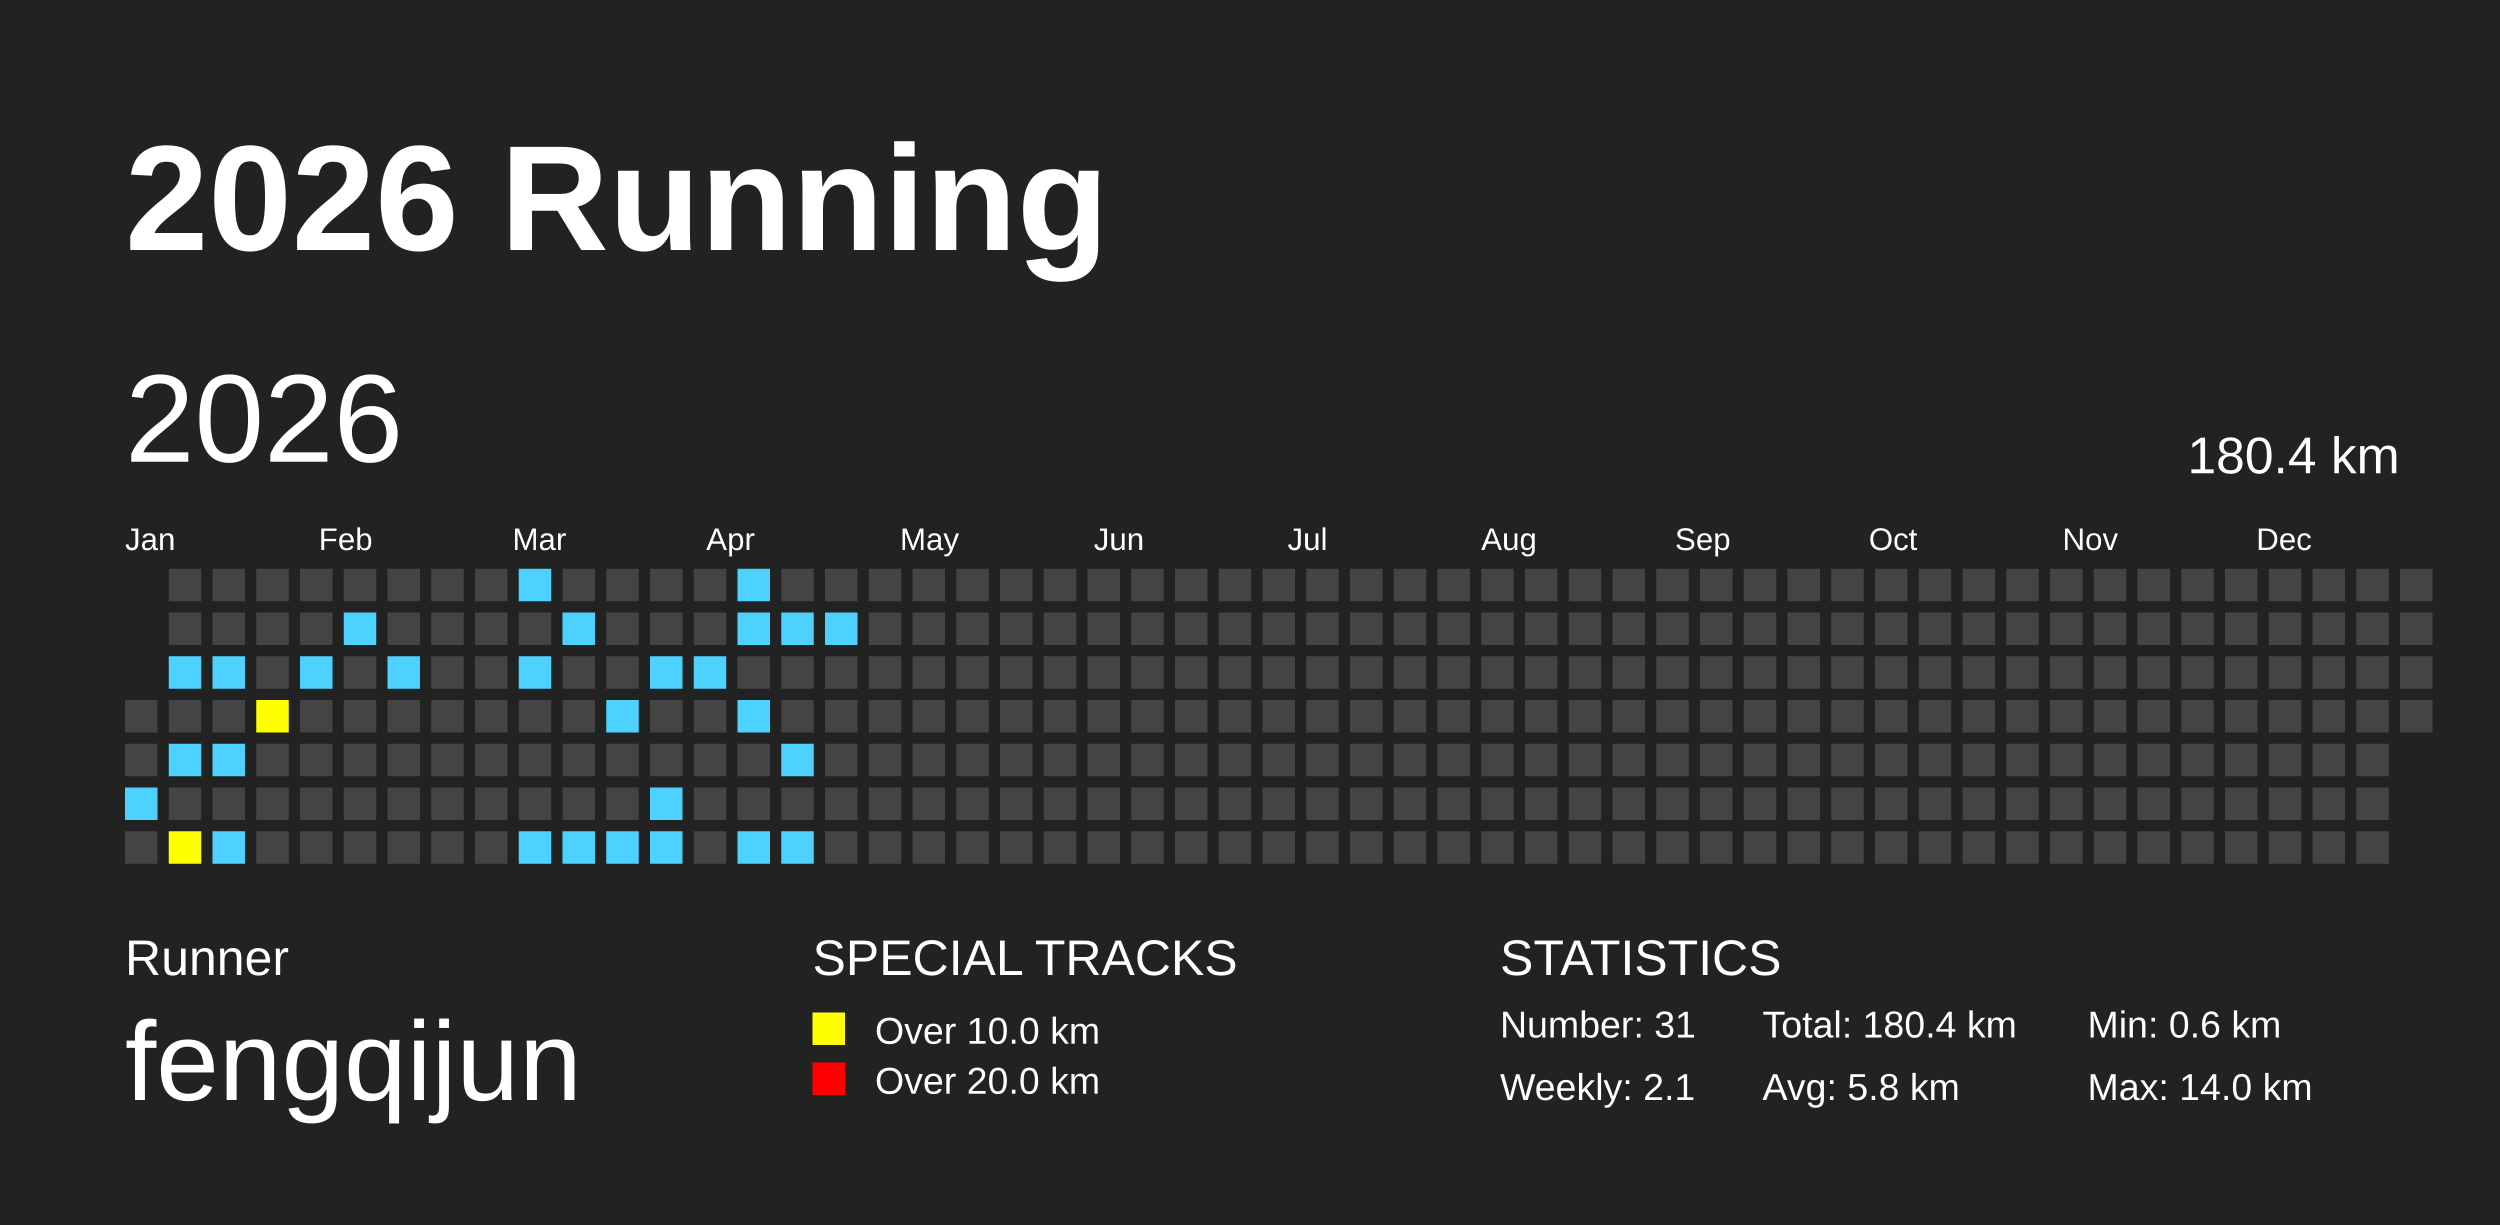
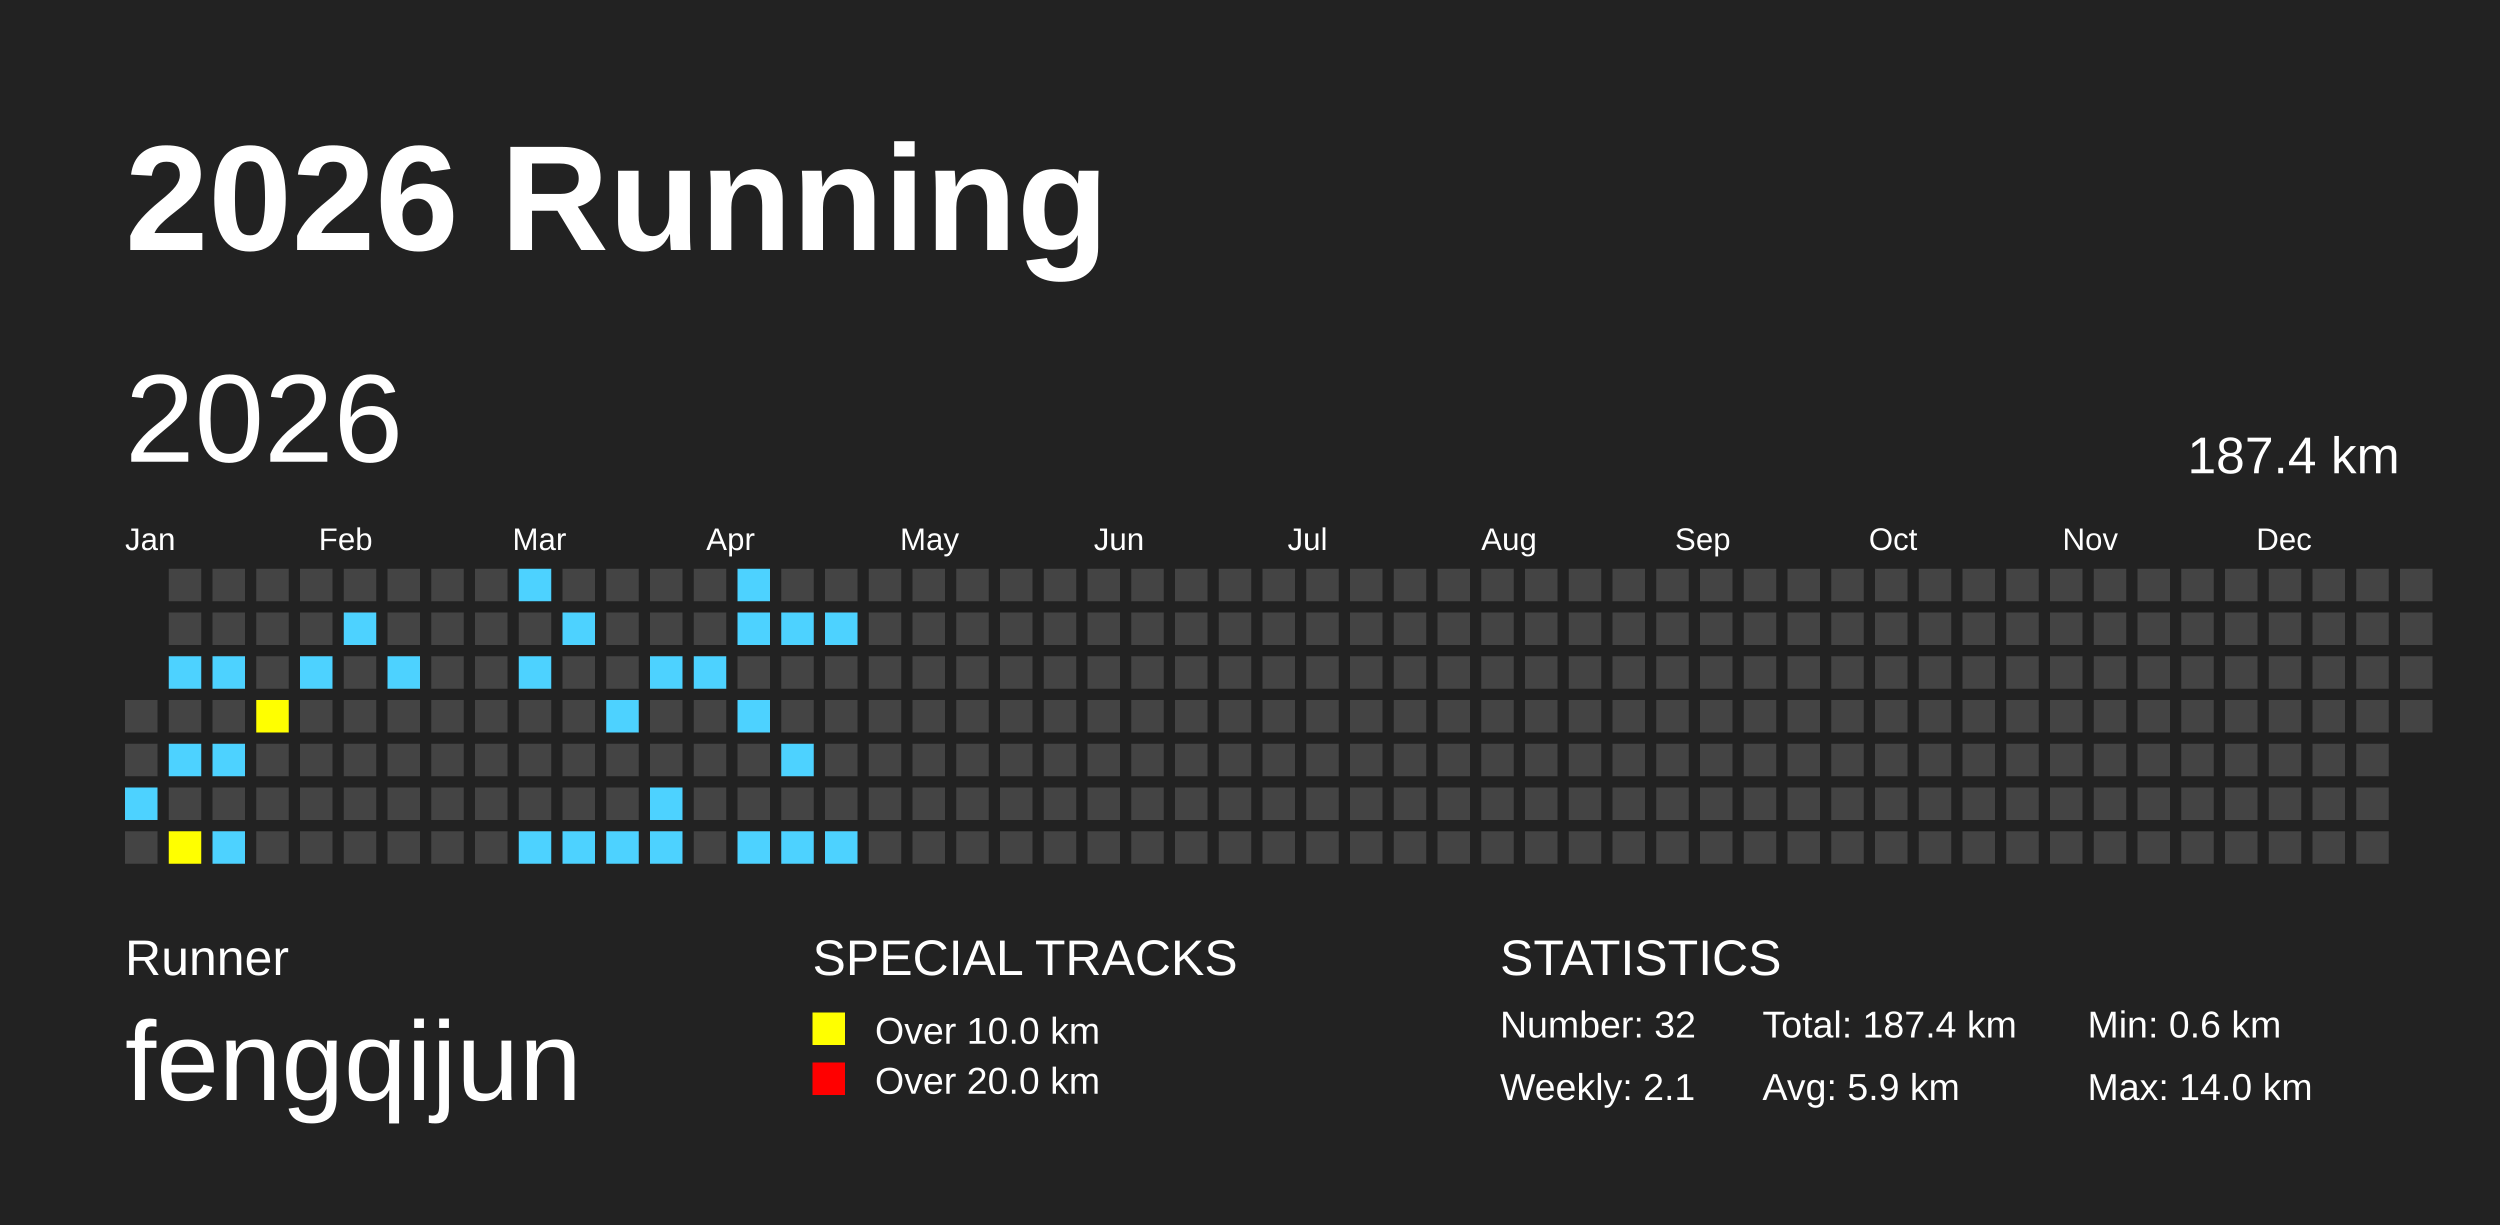
<svg xmlns="http://www.w3.org/2000/svg" baseProfile="full" height="98mm" version="1.1" viewBox="0,0,200,98" width="200mm">
  <defs />
  <rect fill="#222222" height="98" width="200" x="0" y="0" />
  <text fill="#FFFFFF" style="font-size:12px; font-family:Arial; font-weight:bold;" x="10" y="20">2026 Running</text>
  <text fill="#FFFFFF" style="font-size:4px; font-family:Arial" x="10" y="78">Runner</text>
  <text fill="#FFFFFF" style="font-size:9px; font-family:Arial" x="10" y="88">fengqijun</text>
  <text fill="#FFFFFF" style="font-size:4px; font-family:Arial" x="65" y="78">SPECIAL TRACKS</text>
  <rect fill="yellow" height="2.6" width="2.6" x="65" y="81" />
  <text fill="#FFFFFF" style="font-size:3px; font-family:Arial" x="70" y="83.5">Over 10.0 km</text>
  <rect fill="red" height="2.6" width="2.6" x="65" y="85" />
  <text fill="#FFFFFF" style="font-size:3px; font-family:Arial" x="70" y="87.5">Over 20.0 km</text>
  <text fill="#FFFFFF" style="font-size:4px; font-family:Arial" x="120" y="78">STATISTICS</text>
-   <text fill="#FFFFFF" style="font-size:3px; font-family:Arial" x="120" y="83">Number: 31</text>
+   <text fill="#FFFFFF" style="font-size:3px; font-family:Arial" x="120" y="83">Number: 32</text>
  <text fill="#FFFFFF" style="font-size:3px; font-family:Arial" x="120" y="88">Weekly: 2.1</text>
-   <text fill="#FFFFFF" style="font-size:3px; font-family:Arial" x="141" y="83">Total: 180.4 km</text>
-   <text fill="#FFFFFF" style="font-size:3px; font-family:Arial" x="141" y="88">Avg: 5.8 km</text>
+   <text fill="#FFFFFF" style="font-size:3px; font-family:Arial" x="141" y="83">Total: 187.4 km</text>
+   <text fill="#FFFFFF" style="font-size:3px; font-family:Arial" x="141" y="88">Avg: 5.9 km</text>
  <text fill="#FFFFFF" style="font-size:3px; font-family:Arial" x="167" y="83">Min: 0.6 km</text>
  <text fill="#FFFFFF" style="font-size:3px; font-family:Arial" x="167" y="88">Max: 14.0 km</text>
  <text dominant-baseline="hanging" fill="#FFFFFF" style="font-size:10.0px; font-family:Arial;" x="10" y="30">2026</text>
-   <text dominant-baseline="hanging" fill="#FFFFFF" style="font-size:4.125px; font-family:Arial;" x="175" y="35">180.4 km</text>
+   <text dominant-baseline="hanging" fill="#FFFFFF" style="font-size:4.125px; font-family:Arial;" x="175" y="35">187.4 km</text>
  <text fill="#FFFFFF" style="font-size:2.5px; font-family:Arial" x="10.0" y="44">Jan</text>
  <text fill="#FFFFFF" style="font-size:2.5px; font-family:Arial" x="25.5" y="44">Feb</text>
  <text fill="#FFFFFF" style="font-size:2.5px; font-family:Arial" x="41.0" y="44">Mar</text>
  <text fill="#FFFFFF" style="font-size:2.5px; font-family:Arial" x="56.5" y="44">Apr</text>
  <text fill="#FFFFFF" style="font-size:2.5px; font-family:Arial" x="72.0" y="44">May</text>
  <text fill="#FFFFFF" style="font-size:2.5px; font-family:Arial" x="87.5" y="44">Jun</text>
  <text fill="#FFFFFF" style="font-size:2.5px; font-family:Arial" x="103.0" y="44">Jul</text>
  <text fill="#FFFFFF" style="font-size:2.5px; font-family:Arial" x="118.5" y="44">Aug</text>
  <text fill="#FFFFFF" style="font-size:2.5px; font-family:Arial" x="134.0" y="44">Sep</text>
  <text fill="#FFFFFF" style="font-size:2.5px; font-family:Arial" x="149.5" y="44">Oct</text>
  <text fill="#FFFFFF" style="font-size:2.5px; font-family:Arial" x="165.0" y="44">Nov</text>
  <text fill="#FFFFFF" style="font-size:2.5px; font-family:Arial" x="180.5" y="44">Dec</text>
  <rect fill="#444444" height="2.6" width="2.6" x="10.0" y="56.0" />
  <rect fill="#444444" height="2.6" width="2.6" x="10.0" y="59.5" />
  <rect fill="#4DD2FF" height="2.6" width="2.6" x="10.0" y="63.0" />
  <rect fill="#444444" height="2.6" width="2.6" x="10.0" y="66.5" />
  <rect fill="#444444" height="2.6" width="2.6" x="13.5" y="45.5" />
  <rect fill="#444444" height="2.6" width="2.6" x="13.5" y="49.0" />
  <rect fill="#4DD2FF" height="2.6" width="2.6" x="13.5" y="52.5" />
  <rect fill="#444444" height="2.6" width="2.6" x="13.5" y="56.0" />
  <rect fill="#4DD2FF" height="2.6" width="2.6" x="13.5" y="59.5" />
  <rect fill="#444444" height="2.6" width="2.6" x="13.5" y="63.0" />
  <rect fill="yellow" height="2.6" width="2.6" x="13.5" y="66.5" />
  <rect fill="#444444" height="2.6" width="2.6" x="17.0" y="45.5" />
  <rect fill="#444444" height="2.6" width="2.6" x="17.0" y="49.0" />
  <rect fill="#4DD2FF" height="2.6" width="2.6" x="17.0" y="52.5" />
  <rect fill="#444444" height="2.6" width="2.6" x="17.0" y="56.0" />
  <rect fill="#4DD2FF" height="2.6" width="2.6" x="17.0" y="59.5" />
  <rect fill="#444444" height="2.6" width="2.6" x="17.0" y="63.0" />
  <rect fill="#4DD2FF" height="2.6" width="2.6" x="17.0" y="66.5" />
  <rect fill="#444444" height="2.6" width="2.6" x="20.5" y="45.5" />
  <rect fill="#444444" height="2.6" width="2.6" x="20.5" y="49.0" />
  <rect fill="#444444" height="2.6" width="2.6" x="20.5" y="52.5" />
  <rect fill="yellow" height="2.6" width="2.6" x="20.5" y="56.0" />
  <rect fill="#444444" height="2.6" width="2.6" x="20.5" y="59.5" />
  <rect fill="#444444" height="2.6" width="2.6" x="20.5" y="63.0" />
  <rect fill="#444444" height="2.6" width="2.6" x="20.5" y="66.5" />
  <rect fill="#444444" height="2.6" width="2.6" x="24.0" y="45.5" />
  <rect fill="#444444" height="2.6" width="2.6" x="24.0" y="49.0" />
  <rect fill="#4DD2FF" height="2.6" width="2.6" x="24.0" y="52.5" />
  <rect fill="#444444" height="2.6" width="2.6" x="24.0" y="56.0" />
  <rect fill="#444444" height="2.6" width="2.6" x="24.0" y="59.5" />
  <rect fill="#444444" height="2.6" width="2.6" x="24.0" y="63.0" />
  <rect fill="#444444" height="2.6" width="2.6" x="24.0" y="66.5" />
  <rect fill="#444444" height="2.6" width="2.6" x="27.5" y="45.5" />
  <rect fill="#4DD2FF" height="2.6" width="2.6" x="27.5" y="49.0" />
  <rect fill="#444444" height="2.6" width="2.6" x="27.5" y="52.5" />
  <rect fill="#444444" height="2.6" width="2.6" x="27.5" y="56.0" />
  <rect fill="#444444" height="2.6" width="2.6" x="27.5" y="59.5" />
  <rect fill="#444444" height="2.6" width="2.6" x="27.5" y="63.0" />
  <rect fill="#444444" height="2.6" width="2.6" x="27.5" y="66.5" />
  <rect fill="#444444" height="2.6" width="2.6" x="31.0" y="45.5" />
  <rect fill="#444444" height="2.6" width="2.6" x="31.0" y="49.0" />
  <rect fill="#4DD2FF" height="2.6" width="2.6" x="31.0" y="52.5" />
  <rect fill="#444444" height="2.6" width="2.6" x="31.0" y="56.0" />
  <rect fill="#444444" height="2.6" width="2.6" x="31.0" y="59.5" />
  <rect fill="#444444" height="2.6" width="2.6" x="31.0" y="63.0" />
  <rect fill="#444444" height="2.6" width="2.6" x="31.0" y="66.5" />
  <rect fill="#444444" height="2.6" width="2.6" x="34.5" y="45.5" />
  <rect fill="#444444" height="2.6" width="2.6" x="34.5" y="49.0" />
  <rect fill="#444444" height="2.6" width="2.6" x="34.5" y="52.5" />
  <rect fill="#444444" height="2.6" width="2.6" x="34.5" y="56.0" />
  <rect fill="#444444" height="2.6" width="2.6" x="34.5" y="59.5" />
  <rect fill="#444444" height="2.6" width="2.6" x="34.5" y="63.0" />
  <rect fill="#444444" height="2.6" width="2.6" x="34.5" y="66.5" />
  <rect fill="#444444" height="2.6" width="2.6" x="38.0" y="45.5" />
  <rect fill="#444444" height="2.6" width="2.6" x="38.0" y="49.0" />
  <rect fill="#444444" height="2.6" width="2.6" x="38.0" y="52.5" />
  <rect fill="#444444" height="2.6" width="2.6" x="38.0" y="56.0" />
  <rect fill="#444444" height="2.6" width="2.6" x="38.0" y="59.5" />
  <rect fill="#444444" height="2.6" width="2.6" x="38.0" y="63.0" />
  <rect fill="#444444" height="2.6" width="2.6" x="38.0" y="66.5" />
  <rect fill="#4DD2FF" height="2.6" width="2.6" x="41.5" y="45.5" />
  <rect fill="#444444" height="2.6" width="2.6" x="41.5" y="49.0" />
  <rect fill="#4DD2FF" height="2.6" width="2.6" x="41.5" y="52.5" />
  <rect fill="#444444" height="2.6" width="2.6" x="41.5" y="56.0" />
  <rect fill="#444444" height="2.6" width="2.6" x="41.5" y="59.5" />
  <rect fill="#444444" height="2.6" width="2.6" x="41.5" y="63.0" />
  <rect fill="#4DD2FF" height="2.6" width="2.6" x="41.5" y="66.5" />
  <rect fill="#444444" height="2.6" width="2.6" x="45.0" y="45.5" />
  <rect fill="#4DD2FF" height="2.6" width="2.6" x="45.0" y="49.0" />
  <rect fill="#444444" height="2.6" width="2.6" x="45.0" y="52.5" />
  <rect fill="#444444" height="2.6" width="2.6" x="45.0" y="56.0" />
  <rect fill="#444444" height="2.6" width="2.6" x="45.0" y="59.5" />
  <rect fill="#444444" height="2.6" width="2.6" x="45.0" y="63.0" />
  <rect fill="#4DD2FF" height="2.6" width="2.6" x="45.0" y="66.5" />
  <rect fill="#444444" height="2.6" width="2.6" x="48.5" y="45.5" />
  <rect fill="#444444" height="2.6" width="2.6" x="48.5" y="49.0" />
  <rect fill="#444444" height="2.6" width="2.6" x="48.5" y="52.5" />
  <rect fill="#4DD2FF" height="2.6" width="2.6" x="48.5" y="56.0" />
  <rect fill="#444444" height="2.6" width="2.6" x="48.5" y="59.5" />
  <rect fill="#444444" height="2.6" width="2.6" x="48.5" y="63.0" />
  <rect fill="#4DD2FF" height="2.6" width="2.6" x="48.5" y="66.5" />
  <rect fill="#444444" height="2.6" width="2.6" x="52.0" y="45.5" />
  <rect fill="#444444" height="2.6" width="2.6" x="52.0" y="49.0" />
  <rect fill="#4DD2FF" height="2.6" width="2.6" x="52.0" y="52.5" />
  <rect fill="#444444" height="2.6" width="2.6" x="52.0" y="56.0" />
  <rect fill="#444444" height="2.6" width="2.6" x="52.0" y="59.5" />
  <rect fill="#4DD2FF" height="2.6" width="2.6" x="52.0" y="63.0" />
  <rect fill="#4DD2FF" height="2.6" width="2.6" x="52.0" y="66.5" />
  <rect fill="#444444" height="2.6" width="2.6" x="55.5" y="45.5" />
  <rect fill="#444444" height="2.6" width="2.6" x="55.5" y="49.0" />
  <rect fill="#4DD2FF" height="2.6" width="2.6" x="55.5" y="52.5" />
  <rect fill="#444444" height="2.6" width="2.6" x="55.5" y="56.0" />
  <rect fill="#444444" height="2.6" width="2.6" x="55.5" y="59.5" />
  <rect fill="#444444" height="2.6" width="2.6" x="55.5" y="63.0" />
  <rect fill="#444444" height="2.6" width="2.6" x="55.5" y="66.5" />
  <rect fill="#4DD2FF" height="2.6" width="2.6" x="59.0" y="45.5" />
  <rect fill="#4DD2FF" height="2.6" width="2.6" x="59.0" y="49.0" />
  <rect fill="#444444" height="2.6" width="2.6" x="59.0" y="52.5" />
  <rect fill="#4DD2FF" height="2.6" width="2.6" x="59.0" y="56.0" />
  <rect fill="#444444" height="2.6" width="2.6" x="59.0" y="59.5" />
  <rect fill="#444444" height="2.6" width="2.6" x="59.0" y="63.0" />
  <rect fill="#4DD2FF" height="2.6" width="2.6" x="59.0" y="66.5" />
  <rect fill="#444444" height="2.6" width="2.6" x="62.5" y="45.5" />
  <rect fill="#4DD2FF" height="2.6" width="2.6" x="62.5" y="49.0" />
  <rect fill="#444444" height="2.6" width="2.6" x="62.5" y="52.5" />
  <rect fill="#444444" height="2.6" width="2.6" x="62.5" y="56.0" />
  <rect fill="#4DD2FF" height="2.6" width="2.6" x="62.5" y="59.5" />
  <rect fill="#444444" height="2.6" width="2.6" x="62.5" y="63.0" />
  <rect fill="#4DD2FF" height="2.6" width="2.6" x="62.5" y="66.5" />
  <rect fill="#444444" height="2.6" width="2.6" x="66.0" y="45.5" />
  <rect fill="#4DD2FF" height="2.6" width="2.6" x="66.0" y="49.0" />
  <rect fill="#444444" height="2.6" width="2.6" x="66.0" y="52.5" />
  <rect fill="#444444" height="2.6" width="2.6" x="66.0" y="56.0" />
  <rect fill="#444444" height="2.6" width="2.6" x="66.0" y="59.5" />
  <rect fill="#444444" height="2.6" width="2.6" x="66.0" y="63.0" />
-   <rect fill="#444444" height="2.6" width="2.6" x="66.0" y="66.5" />
+   <rect fill="#4DD2FF" height="2.6" width="2.6" x="66.0" y="66.5" />
  <rect fill="#444444" height="2.6" width="2.6" x="69.5" y="45.5" />
  <rect fill="#444444" height="2.6" width="2.6" x="69.5" y="49.0" />
  <rect fill="#444444" height="2.6" width="2.6" x="69.5" y="52.5" />
  <rect fill="#444444" height="2.6" width="2.6" x="69.5" y="56.0" />
  <rect fill="#444444" height="2.6" width="2.6" x="69.5" y="59.5" />
  <rect fill="#444444" height="2.6" width="2.6" x="69.5" y="63.0" />
  <rect fill="#444444" height="2.6" width="2.6" x="69.5" y="66.5" />
  <rect fill="#444444" height="2.6" width="2.6" x="73.0" y="45.5" />
  <rect fill="#444444" height="2.6" width="2.6" x="73.0" y="49.0" />
  <rect fill="#444444" height="2.6" width="2.6" x="73.0" y="52.5" />
  <rect fill="#444444" height="2.6" width="2.6" x="73.0" y="56.0" />
  <rect fill="#444444" height="2.6" width="2.6" x="73.0" y="59.5" />
  <rect fill="#444444" height="2.6" width="2.6" x="73.0" y="63.0" />
  <rect fill="#444444" height="2.6" width="2.6" x="73.0" y="66.5" />
  <rect fill="#444444" height="2.6" width="2.6" x="76.5" y="45.5" />
  <rect fill="#444444" height="2.6" width="2.6" x="76.5" y="49.0" />
  <rect fill="#444444" height="2.6" width="2.6" x="76.5" y="52.5" />
  <rect fill="#444444" height="2.6" width="2.6" x="76.5" y="56.0" />
  <rect fill="#444444" height="2.6" width="2.6" x="76.5" y="59.5" />
  <rect fill="#444444" height="2.6" width="2.6" x="76.5" y="63.0" />
  <rect fill="#444444" height="2.6" width="2.6" x="76.5" y="66.5" />
  <rect fill="#444444" height="2.6" width="2.6" x="80.0" y="45.5" />
  <rect fill="#444444" height="2.6" width="2.6" x="80.0" y="49.0" />
  <rect fill="#444444" height="2.6" width="2.6" x="80.0" y="52.5" />
  <rect fill="#444444" height="2.6" width="2.6" x="80.0" y="56.0" />
  <rect fill="#444444" height="2.6" width="2.6" x="80.0" y="59.5" />
  <rect fill="#444444" height="2.6" width="2.6" x="80.0" y="63.0" />
  <rect fill="#444444" height="2.6" width="2.6" x="80.0" y="66.5" />
  <rect fill="#444444" height="2.6" width="2.6" x="83.5" y="45.5" />
  <rect fill="#444444" height="2.6" width="2.6" x="83.5" y="49.0" />
  <rect fill="#444444" height="2.6" width="2.6" x="83.5" y="52.5" />
  <rect fill="#444444" height="2.6" width="2.6" x="83.5" y="56.0" />
  <rect fill="#444444" height="2.6" width="2.6" x="83.5" y="59.5" />
  <rect fill="#444444" height="2.6" width="2.6" x="83.5" y="63.0" />
  <rect fill="#444444" height="2.6" width="2.6" x="83.5" y="66.5" />
  <rect fill="#444444" height="2.6" width="2.6" x="87.0" y="45.5" />
  <rect fill="#444444" height="2.6" width="2.6" x="87.0" y="49.0" />
  <rect fill="#444444" height="2.6" width="2.6" x="87.0" y="52.5" />
  <rect fill="#444444" height="2.6" width="2.6" x="87.0" y="56.0" />
  <rect fill="#444444" height="2.6" width="2.6" x="87.0" y="59.5" />
  <rect fill="#444444" height="2.6" width="2.6" x="87.0" y="63.0" />
  <rect fill="#444444" height="2.6" width="2.6" x="87.0" y="66.5" />
  <rect fill="#444444" height="2.6" width="2.6" x="90.5" y="45.5" />
  <rect fill="#444444" height="2.6" width="2.6" x="90.5" y="49.0" />
  <rect fill="#444444" height="2.6" width="2.6" x="90.5" y="52.5" />
  <rect fill="#444444" height="2.6" width="2.6" x="90.5" y="56.0" />
  <rect fill="#444444" height="2.6" width="2.6" x="90.5" y="59.5" />
  <rect fill="#444444" height="2.6" width="2.6" x="90.5" y="63.0" />
  <rect fill="#444444" height="2.6" width="2.6" x="90.5" y="66.5" />
  <rect fill="#444444" height="2.6" width="2.6" x="94.0" y="45.5" />
  <rect fill="#444444" height="2.6" width="2.6" x="94.0" y="49.0" />
  <rect fill="#444444" height="2.6" width="2.6" x="94.0" y="52.5" />
  <rect fill="#444444" height="2.6" width="2.6" x="94.0" y="56.0" />
  <rect fill="#444444" height="2.6" width="2.6" x="94.0" y="59.5" />
  <rect fill="#444444" height="2.6" width="2.6" x="94.0" y="63.0" />
  <rect fill="#444444" height="2.6" width="2.6" x="94.0" y="66.5" />
  <rect fill="#444444" height="2.6" width="2.6" x="97.5" y="45.5" />
  <rect fill="#444444" height="2.6" width="2.6" x="97.5" y="49.0" />
  <rect fill="#444444" height="2.6" width="2.6" x="97.5" y="52.5" />
  <rect fill="#444444" height="2.6" width="2.6" x="97.5" y="56.0" />
  <rect fill="#444444" height="2.6" width="2.6" x="97.5" y="59.5" />
  <rect fill="#444444" height="2.6" width="2.6" x="97.5" y="63.0" />
  <rect fill="#444444" height="2.6" width="2.6" x="97.5" y="66.5" />
  <rect fill="#444444" height="2.6" width="2.6" x="101.0" y="45.5" />
  <rect fill="#444444" height="2.6" width="2.6" x="101.0" y="49.0" />
  <rect fill="#444444" height="2.6" width="2.6" x="101.0" y="52.5" />
  <rect fill="#444444" height="2.6" width="2.6" x="101.0" y="56.0" />
  <rect fill="#444444" height="2.6" width="2.6" x="101.0" y="59.5" />
  <rect fill="#444444" height="2.6" width="2.6" x="101.0" y="63.0" />
  <rect fill="#444444" height="2.6" width="2.6" x="101.0" y="66.5" />
  <rect fill="#444444" height="2.6" width="2.6" x="104.5" y="45.5" />
  <rect fill="#444444" height="2.6" width="2.6" x="104.5" y="49.0" />
  <rect fill="#444444" height="2.6" width="2.6" x="104.5" y="52.5" />
  <rect fill="#444444" height="2.6" width="2.6" x="104.5" y="56.0" />
  <rect fill="#444444" height="2.6" width="2.6" x="104.5" y="59.5" />
  <rect fill="#444444" height="2.6" width="2.6" x="104.5" y="63.0" />
  <rect fill="#444444" height="2.6" width="2.6" x="104.5" y="66.5" />
  <rect fill="#444444" height="2.6" width="2.6" x="108.0" y="45.5" />
  <rect fill="#444444" height="2.6" width="2.6" x="108.0" y="49.0" />
  <rect fill="#444444" height="2.6" width="2.6" x="108.0" y="52.5" />
  <rect fill="#444444" height="2.6" width="2.6" x="108.0" y="56.0" />
  <rect fill="#444444" height="2.6" width="2.6" x="108.0" y="59.5" />
  <rect fill="#444444" height="2.6" width="2.6" x="108.0" y="63.0" />
  <rect fill="#444444" height="2.6" width="2.6" x="108.0" y="66.5" />
  <rect fill="#444444" height="2.6" width="2.6" x="111.5" y="45.5" />
  <rect fill="#444444" height="2.6" width="2.6" x="111.5" y="49.0" />
  <rect fill="#444444" height="2.6" width="2.6" x="111.5" y="52.5" />
  <rect fill="#444444" height="2.6" width="2.6" x="111.5" y="56.0" />
  <rect fill="#444444" height="2.6" width="2.6" x="111.5" y="59.5" />
  <rect fill="#444444" height="2.6" width="2.6" x="111.5" y="63.0" />
  <rect fill="#444444" height="2.6" width="2.6" x="111.5" y="66.5" />
  <rect fill="#444444" height="2.6" width="2.6" x="115.0" y="45.5" />
  <rect fill="#444444" height="2.6" width="2.6" x="115.0" y="49.0" />
  <rect fill="#444444" height="2.6" width="2.6" x="115.0" y="52.5" />
  <rect fill="#444444" height="2.6" width="2.6" x="115.0" y="56.0" />
  <rect fill="#444444" height="2.6" width="2.6" x="115.0" y="59.5" />
  <rect fill="#444444" height="2.6" width="2.6" x="115.0" y="63.0" />
  <rect fill="#444444" height="2.6" width="2.6" x="115.0" y="66.5" />
  <rect fill="#444444" height="2.6" width="2.6" x="118.5" y="45.5" />
  <rect fill="#444444" height="2.6" width="2.6" x="118.5" y="49.0" />
  <rect fill="#444444" height="2.6" width="2.6" x="118.5" y="52.5" />
  <rect fill="#444444" height="2.6" width="2.6" x="118.5" y="56.0" />
  <rect fill="#444444" height="2.6" width="2.6" x="118.5" y="59.5" />
  <rect fill="#444444" height="2.6" width="2.6" x="118.5" y="63.0" />
  <rect fill="#444444" height="2.6" width="2.6" x="118.5" y="66.5" />
  <rect fill="#444444" height="2.6" width="2.6" x="122.0" y="45.5" />
  <rect fill="#444444" height="2.6" width="2.6" x="122.0" y="49.0" />
  <rect fill="#444444" height="2.6" width="2.6" x="122.0" y="52.5" />
  <rect fill="#444444" height="2.6" width="2.6" x="122.0" y="56.0" />
  <rect fill="#444444" height="2.6" width="2.6" x="122.0" y="59.5" />
  <rect fill="#444444" height="2.6" width="2.6" x="122.0" y="63.0" />
  <rect fill="#444444" height="2.6" width="2.6" x="122.0" y="66.5" />
  <rect fill="#444444" height="2.6" width="2.6" x="125.5" y="45.5" />
  <rect fill="#444444" height="2.6" width="2.6" x="125.5" y="49.0" />
  <rect fill="#444444" height="2.6" width="2.6" x="125.5" y="52.5" />
  <rect fill="#444444" height="2.6" width="2.6" x="125.5" y="56.0" />
  <rect fill="#444444" height="2.6" width="2.6" x="125.5" y="59.5" />
  <rect fill="#444444" height="2.6" width="2.6" x="125.5" y="63.0" />
  <rect fill="#444444" height="2.6" width="2.6" x="125.5" y="66.5" />
  <rect fill="#444444" height="2.6" width="2.6" x="129.0" y="45.5" />
  <rect fill="#444444" height="2.6" width="2.6" x="129.0" y="49.0" />
  <rect fill="#444444" height="2.6" width="2.6" x="129.0" y="52.5" />
  <rect fill="#444444" height="2.6" width="2.6" x="129.0" y="56.0" />
  <rect fill="#444444" height="2.6" width="2.6" x="129.0" y="59.5" />
  <rect fill="#444444" height="2.6" width="2.6" x="129.0" y="63.0" />
  <rect fill="#444444" height="2.6" width="2.6" x="129.0" y="66.5" />
  <rect fill="#444444" height="2.6" width="2.6" x="132.5" y="45.5" />
  <rect fill="#444444" height="2.6" width="2.6" x="132.5" y="49.0" />
  <rect fill="#444444" height="2.6" width="2.6" x="132.5" y="52.5" />
  <rect fill="#444444" height="2.6" width="2.6" x="132.5" y="56.0" />
  <rect fill="#444444" height="2.6" width="2.6" x="132.5" y="59.5" />
  <rect fill="#444444" height="2.6" width="2.6" x="132.5" y="63.0" />
  <rect fill="#444444" height="2.6" width="2.6" x="132.5" y="66.5" />
  <rect fill="#444444" height="2.6" width="2.6" x="136.0" y="45.5" />
  <rect fill="#444444" height="2.6" width="2.6" x="136.0" y="49.0" />
  <rect fill="#444444" height="2.6" width="2.6" x="136.0" y="52.5" />
  <rect fill="#444444" height="2.6" width="2.6" x="136.0" y="56.0" />
  <rect fill="#444444" height="2.6" width="2.6" x="136.0" y="59.5" />
  <rect fill="#444444" height="2.6" width="2.6" x="136.0" y="63.0" />
  <rect fill="#444444" height="2.6" width="2.6" x="136.0" y="66.5" />
  <rect fill="#444444" height="2.6" width="2.6" x="139.5" y="45.5" />
  <rect fill="#444444" height="2.6" width="2.6" x="139.5" y="49.0" />
  <rect fill="#444444" height="2.6" width="2.6" x="139.5" y="52.5" />
  <rect fill="#444444" height="2.6" width="2.6" x="139.5" y="56.0" />
  <rect fill="#444444" height="2.6" width="2.6" x="139.5" y="59.5" />
  <rect fill="#444444" height="2.6" width="2.6" x="139.5" y="63.0" />
  <rect fill="#444444" height="2.6" width="2.6" x="139.5" y="66.5" />
  <rect fill="#444444" height="2.6" width="2.6" x="143.0" y="45.5" />
  <rect fill="#444444" height="2.6" width="2.6" x="143.0" y="49.0" />
  <rect fill="#444444" height="2.6" width="2.6" x="143.0" y="52.5" />
  <rect fill="#444444" height="2.6" width="2.6" x="143.0" y="56.0" />
  <rect fill="#444444" height="2.6" width="2.6" x="143.0" y="59.5" />
  <rect fill="#444444" height="2.6" width="2.6" x="143.0" y="63.0" />
  <rect fill="#444444" height="2.6" width="2.6" x="143.0" y="66.5" />
  <rect fill="#444444" height="2.6" width="2.6" x="146.5" y="45.5" />
  <rect fill="#444444" height="2.6" width="2.6" x="146.5" y="49.0" />
  <rect fill="#444444" height="2.6" width="2.6" x="146.5" y="52.5" />
  <rect fill="#444444" height="2.6" width="2.6" x="146.5" y="56.0" />
  <rect fill="#444444" height="2.6" width="2.6" x="146.5" y="59.5" />
  <rect fill="#444444" height="2.6" width="2.6" x="146.5" y="63.0" />
  <rect fill="#444444" height="2.6" width="2.6" x="146.5" y="66.5" />
  <rect fill="#444444" height="2.6" width="2.6" x="150.0" y="45.5" />
  <rect fill="#444444" height="2.6" width="2.6" x="150.0" y="49.0" />
  <rect fill="#444444" height="2.6" width="2.6" x="150.0" y="52.5" />
  <rect fill="#444444" height="2.6" width="2.6" x="150.0" y="56.0" />
  <rect fill="#444444" height="2.6" width="2.6" x="150.0" y="59.5" />
  <rect fill="#444444" height="2.6" width="2.6" x="150.0" y="63.0" />
  <rect fill="#444444" height="2.6" width="2.6" x="150.0" y="66.5" />
  <rect fill="#444444" height="2.6" width="2.6" x="153.5" y="45.5" />
  <rect fill="#444444" height="2.6" width="2.6" x="153.5" y="49.0" />
  <rect fill="#444444" height="2.6" width="2.6" x="153.5" y="52.5" />
  <rect fill="#444444" height="2.6" width="2.6" x="153.5" y="56.0" />
  <rect fill="#444444" height="2.6" width="2.6" x="153.5" y="59.5" />
  <rect fill="#444444" height="2.6" width="2.6" x="153.5" y="63.0" />
  <rect fill="#444444" height="2.6" width="2.6" x="153.5" y="66.5" />
  <rect fill="#444444" height="2.6" width="2.6" x="157.0" y="45.5" />
  <rect fill="#444444" height="2.6" width="2.6" x="157.0" y="49.0" />
  <rect fill="#444444" height="2.6" width="2.6" x="157.0" y="52.5" />
  <rect fill="#444444" height="2.6" width="2.6" x="157.0" y="56.0" />
  <rect fill="#444444" height="2.6" width="2.6" x="157.0" y="59.5" />
  <rect fill="#444444" height="2.6" width="2.6" x="157.0" y="63.0" />
  <rect fill="#444444" height="2.6" width="2.6" x="157.0" y="66.5" />
  <rect fill="#444444" height="2.6" width="2.6" x="160.5" y="45.5" />
  <rect fill="#444444" height="2.6" width="2.6" x="160.5" y="49.0" />
  <rect fill="#444444" height="2.6" width="2.6" x="160.5" y="52.5" />
  <rect fill="#444444" height="2.6" width="2.6" x="160.5" y="56.0" />
  <rect fill="#444444" height="2.6" width="2.6" x="160.5" y="59.5" />
  <rect fill="#444444" height="2.6" width="2.6" x="160.5" y="63.0" />
  <rect fill="#444444" height="2.6" width="2.6" x="160.5" y="66.5" />
  <rect fill="#444444" height="2.6" width="2.6" x="164.0" y="45.5" />
  <rect fill="#444444" height="2.6" width="2.6" x="164.0" y="49.0" />
  <rect fill="#444444" height="2.6" width="2.6" x="164.0" y="52.5" />
  <rect fill="#444444" height="2.6" width="2.6" x="164.0" y="56.0" />
  <rect fill="#444444" height="2.6" width="2.6" x="164.0" y="59.5" />
  <rect fill="#444444" height="2.6" width="2.6" x="164.0" y="63.0" />
  <rect fill="#444444" height="2.6" width="2.6" x="164.0" y="66.5" />
  <rect fill="#444444" height="2.6" width="2.6" x="167.5" y="45.5" />
  <rect fill="#444444" height="2.6" width="2.6" x="167.5" y="49.0" />
  <rect fill="#444444" height="2.6" width="2.6" x="167.5" y="52.5" />
  <rect fill="#444444" height="2.6" width="2.6" x="167.5" y="56.0" />
  <rect fill="#444444" height="2.6" width="2.6" x="167.5" y="59.5" />
  <rect fill="#444444" height="2.6" width="2.6" x="167.5" y="63.0" />
  <rect fill="#444444" height="2.6" width="2.6" x="167.5" y="66.5" />
  <rect fill="#444444" height="2.6" width="2.6" x="171.0" y="45.5" />
  <rect fill="#444444" height="2.6" width="2.6" x="171.0" y="49.0" />
  <rect fill="#444444" height="2.6" width="2.6" x="171.0" y="52.5" />
  <rect fill="#444444" height="2.6" width="2.6" x="171.0" y="56.0" />
  <rect fill="#444444" height="2.6" width="2.6" x="171.0" y="59.5" />
  <rect fill="#444444" height="2.6" width="2.6" x="171.0" y="63.0" />
  <rect fill="#444444" height="2.6" width="2.6" x="171.0" y="66.5" />
  <rect fill="#444444" height="2.6" width="2.6" x="174.5" y="45.5" />
  <rect fill="#444444" height="2.6" width="2.6" x="174.5" y="49.0" />
  <rect fill="#444444" height="2.6" width="2.6" x="174.5" y="52.5" />
  <rect fill="#444444" height="2.6" width="2.6" x="174.5" y="56.0" />
  <rect fill="#444444" height="2.6" width="2.6" x="174.5" y="59.5" />
  <rect fill="#444444" height="2.6" width="2.6" x="174.5" y="63.0" />
  <rect fill="#444444" height="2.6" width="2.6" x="174.5" y="66.5" />
  <rect fill="#444444" height="2.6" width="2.6" x="178.0" y="45.5" />
  <rect fill="#444444" height="2.6" width="2.6" x="178.0" y="49.0" />
  <rect fill="#444444" height="2.6" width="2.6" x="178.0" y="52.5" />
  <rect fill="#444444" height="2.6" width="2.6" x="178.0" y="56.0" />
  <rect fill="#444444" height="2.6" width="2.6" x="178.0" y="59.5" />
  <rect fill="#444444" height="2.6" width="2.6" x="178.0" y="63.0" />
  <rect fill="#444444" height="2.6" width="2.6" x="178.0" y="66.5" />
  <rect fill="#444444" height="2.6" width="2.6" x="181.5" y="45.5" />
  <rect fill="#444444" height="2.6" width="2.6" x="181.5" y="49.0" />
  <rect fill="#444444" height="2.6" width="2.6" x="181.5" y="52.5" />
  <rect fill="#444444" height="2.6" width="2.6" x="181.5" y="56.0" />
  <rect fill="#444444" height="2.6" width="2.6" x="181.5" y="59.5" />
  <rect fill="#444444" height="2.6" width="2.6" x="181.5" y="63.0" />
  <rect fill="#444444" height="2.6" width="2.6" x="181.5" y="66.5" />
  <rect fill="#444444" height="2.6" width="2.6" x="185.0" y="45.5" />
  <rect fill="#444444" height="2.6" width="2.6" x="185.0" y="49.0" />
  <rect fill="#444444" height="2.6" width="2.6" x="185.0" y="52.5" />
  <rect fill="#444444" height="2.6" width="2.6" x="185.0" y="56.0" />
  <rect fill="#444444" height="2.6" width="2.6" x="185.0" y="59.5" />
  <rect fill="#444444" height="2.6" width="2.6" x="185.0" y="63.0" />
  <rect fill="#444444" height="2.6" width="2.6" x="185.0" y="66.5" />
  <rect fill="#444444" height="2.6" width="2.6" x="188.5" y="45.5" />
  <rect fill="#444444" height="2.6" width="2.6" x="188.5" y="49.0" />
  <rect fill="#444444" height="2.6" width="2.6" x="188.5" y="52.5" />
  <rect fill="#444444" height="2.6" width="2.6" x="188.5" y="56.0" />
  <rect fill="#444444" height="2.6" width="2.6" x="188.5" y="59.5" />
  <rect fill="#444444" height="2.6" width="2.6" x="188.5" y="63.0" />
  <rect fill="#444444" height="2.6" width="2.6" x="188.5" y="66.5" />
  <rect fill="#444444" height="2.6" width="2.6" x="192.0" y="45.5" />
  <rect fill="#444444" height="2.6" width="2.6" x="192.0" y="49.0" />
  <rect fill="#444444" height="2.6" width="2.6" x="192.0" y="52.5" />
  <rect fill="#444444" height="2.6" width="2.6" x="192.0" y="56.0" />
</svg>
